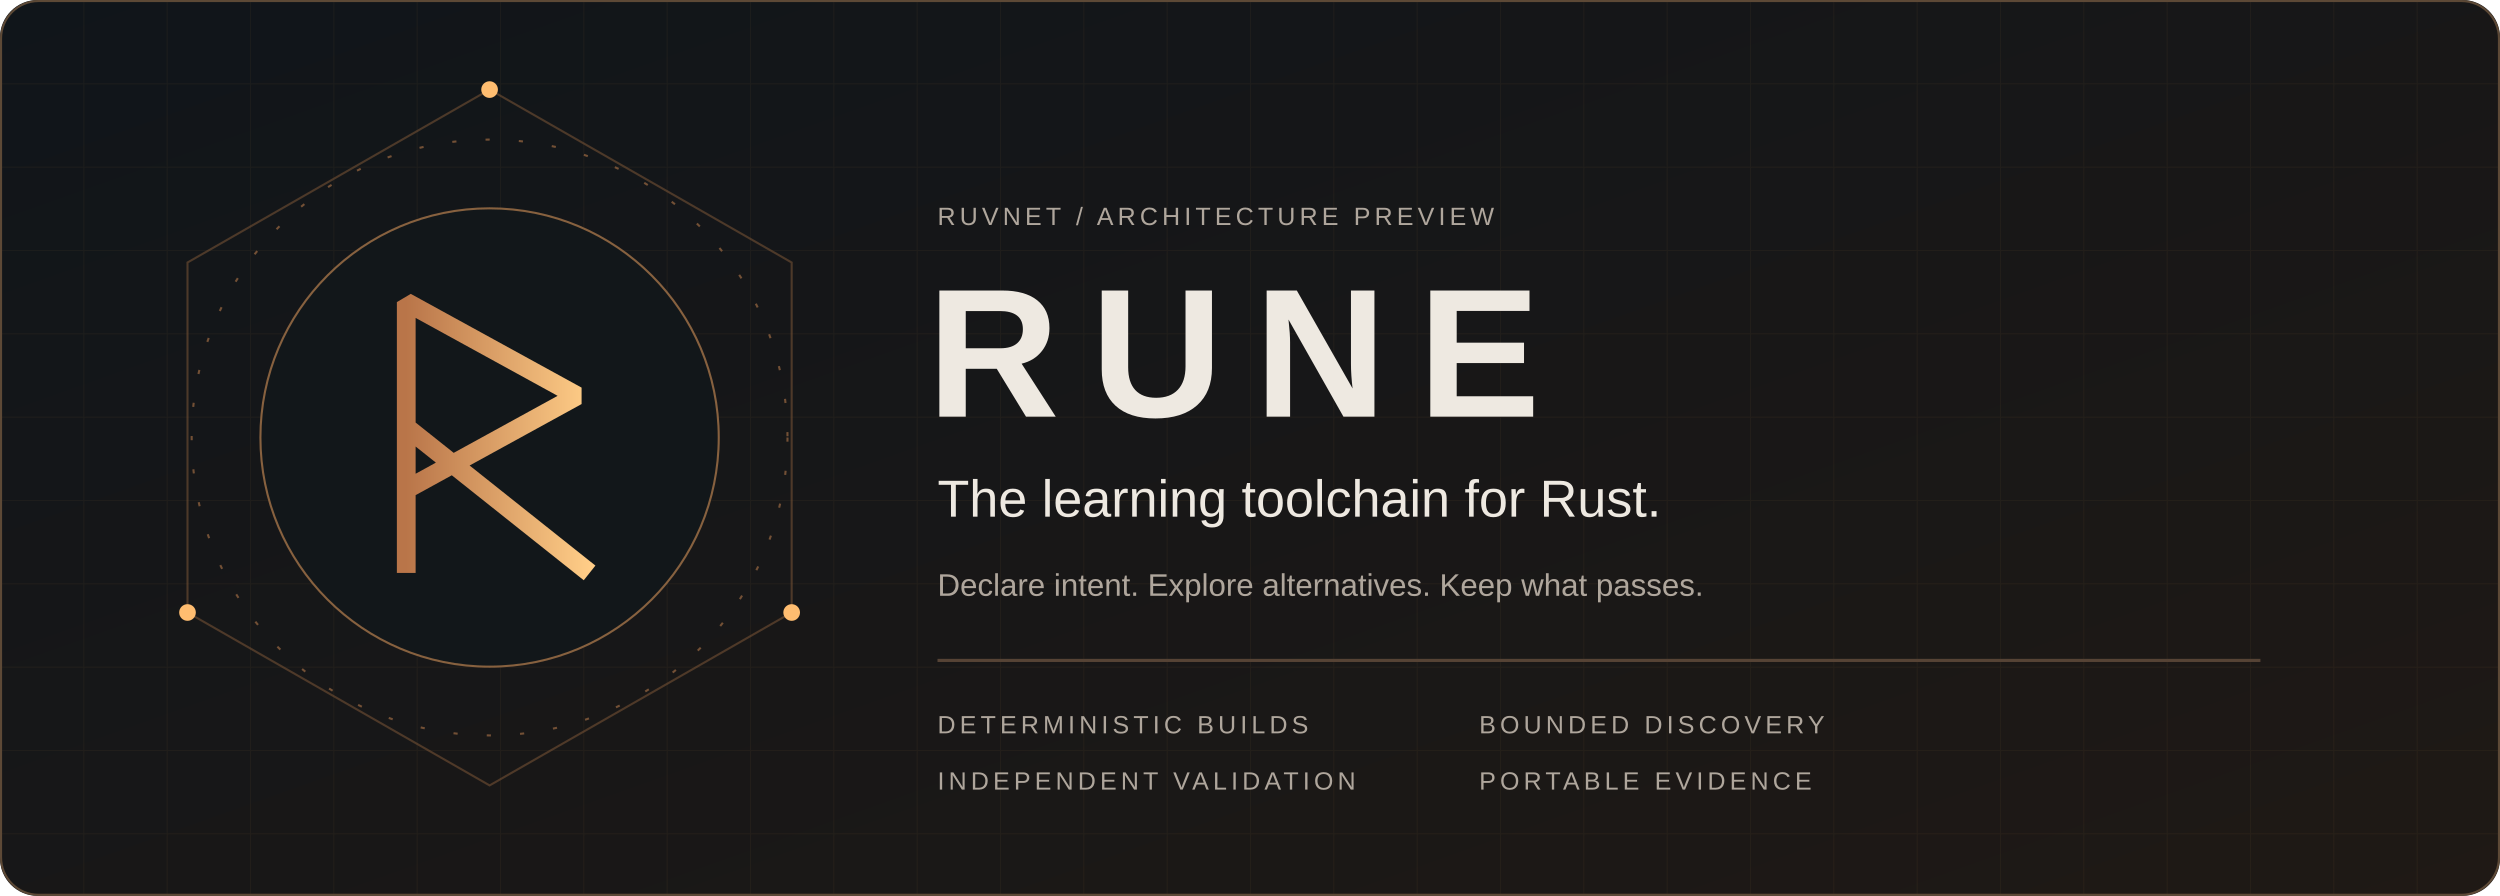
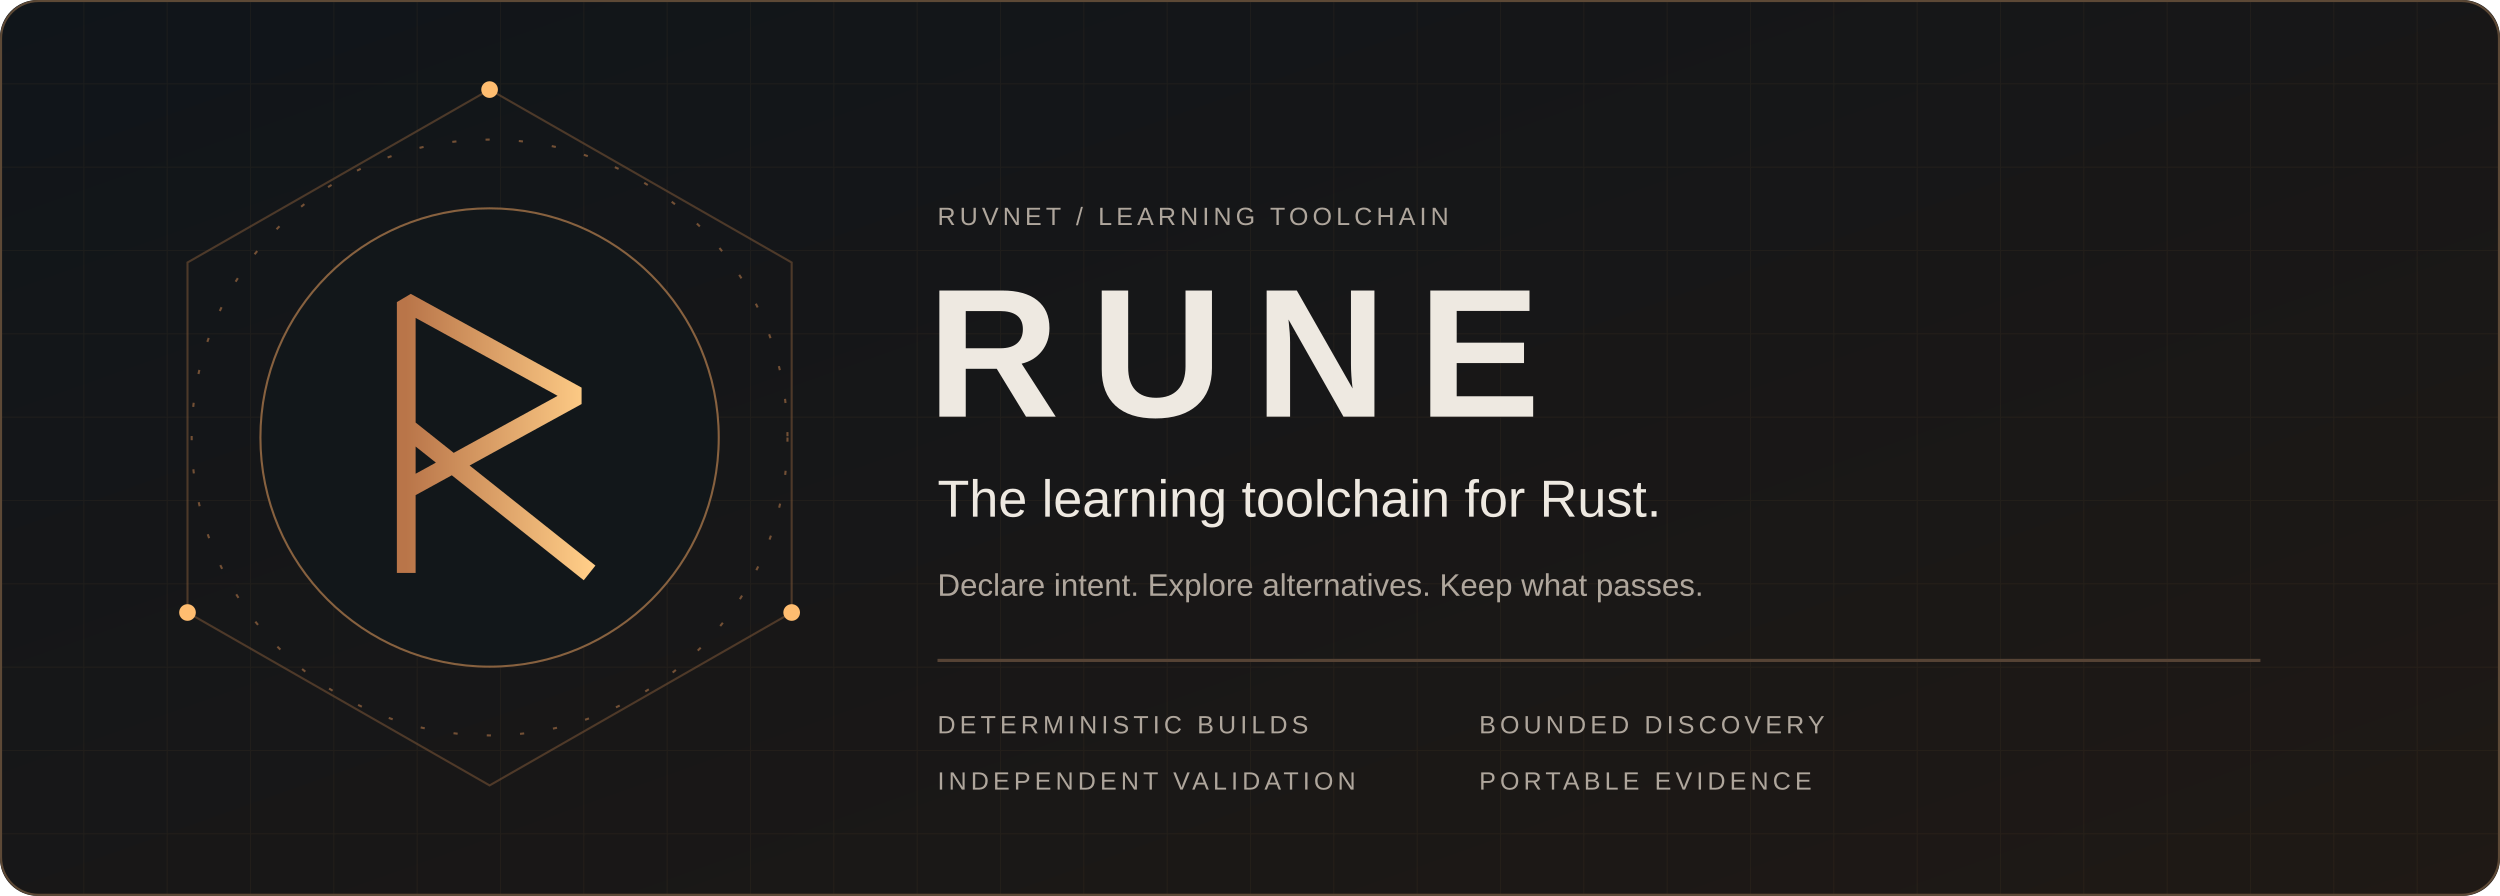
<svg xmlns="http://www.w3.org/2000/svg" width="1200" height="430" viewBox="0 0 1200 430" role="img" aria-labelledby="title desc">
  <defs>
    <linearGradient id="bg" x2="1" y2="1">
      <stop stop-color="#10151a" />
      <stop offset="1" stop-color="#1f1915" />
    </linearGradient>
    <linearGradient id="copper">
      <stop stop-color="#b97549" />
      <stop offset="1" stop-color="#ffcd87" />
    </linearGradient>
    <pattern id="grid" width="40" height="40" patternUnits="userSpaceOnUse">
      <path d="M40 0H0V40" fill="none" stroke="#b98551" stroke-opacity=".06" />
    </pattern>
  </defs>
  <style>
text{font-family:Arial,Helvetica,sans-serif;fill:#eee9e1} .muted{fill:#afa69c;font-size:15px} .small{fill:#afa69c;font-size:12px;letter-spacing:2px} .edge{fill:none;stroke:#564335;stroke-width:1.5} .flow{fill:none;stroke:#ffbd70;stroke-width:2;stroke-dasharray:7 17;animation:travel 8s linear infinite} .pulse{animation:pulse 4s ease-in-out infinite} .draw{stroke-dasharray:720;stroke-dashoffset:0;animation:inscribe 7s ease-in-out infinite} .orbit{transform-box:fill-box;transform-origin:center;animation:spin 60s linear infinite}
@keyframes travel{to{stroke-dashoffset:-240}} @keyframes pulse{0%,100%{opacity:.4}50%{opacity:1}} @keyframes inscribe{0%{stroke-dashoffset:720;opacity:.3}35%,85%{stroke-dashoffset:0;opacity:1}100%{stroke-dashoffset:0;opacity:.3}} @keyframes spin{to{transform:rotate(360deg)}}
@media(prefers-reduced-motion:reduce){.flow,.pulse,.draw,.orbit{animation:none!important}}
</style>
  <rect width="1200" height="430" rx="18" fill="url(#bg)" />
  <rect width="1200" height="430" rx="18" fill="url(#grid)" />
  <rect x=".5" y=".5" width="1199" height="429" rx="18" fill="none" stroke="#5d4936" />
  <g transform="translate(235 210)">
    <g class="orbit" fill="none" stroke="#735035">
      <circle r="143" stroke-dasharray="2 14" />
      <path d="M0-167 145-84 145 84 0 167-145 84-145-84Z" stroke-opacity=".6" />
    </g>
    <circle r="110" fill="#12171a" stroke="#87613f" />
    <path d="M-40 65V-65L42-20-40 25M-40-5 48 65" fill="none" stroke="url(#copper)" stroke-width="9" stroke-linejoin="bevel" class="draw" />
    <g fill="#ffbd70">
      <circle cx="0" cy="-167" r="4" class="pulse" />
      <circle cx="145" cy="84" r="4" class="pulse" />
      <circle cx="-145" cy="84" r="4" class="pulse" />
    </g>
  </g>
-   <text x="450" y="108" class="small">RUVNET / ARCHITECTURE PREVIEW</text>
+   <text x="450" y="108" class="small">RUVNET / LEARNING TOOLCHAIN</text>
  <text x="445" y="200" font-size="88" font-weight="700" letter-spacing="15">RUNE</text>
  <text x="450" y="248" font-size="25">The learning toolchain for Rust.</text>
  <text x="450" y="286" class="muted">Declare intent. Explore alternatives. Keep what passes.</text>
  <path d="M450 317H1085" class="edge" />
  <text x="450" y="352" class="small">DETERMINISTIC BUILDS</text>
  <text x="710" y="352" class="small">BOUNDED DISCOVERY</text>
  <text x="450" y="379" class="small">INDEPENDENT VALIDATION</text>
  <text x="710" y="379" class="small">PORTABLE EVIDENCE</text>
</svg>
